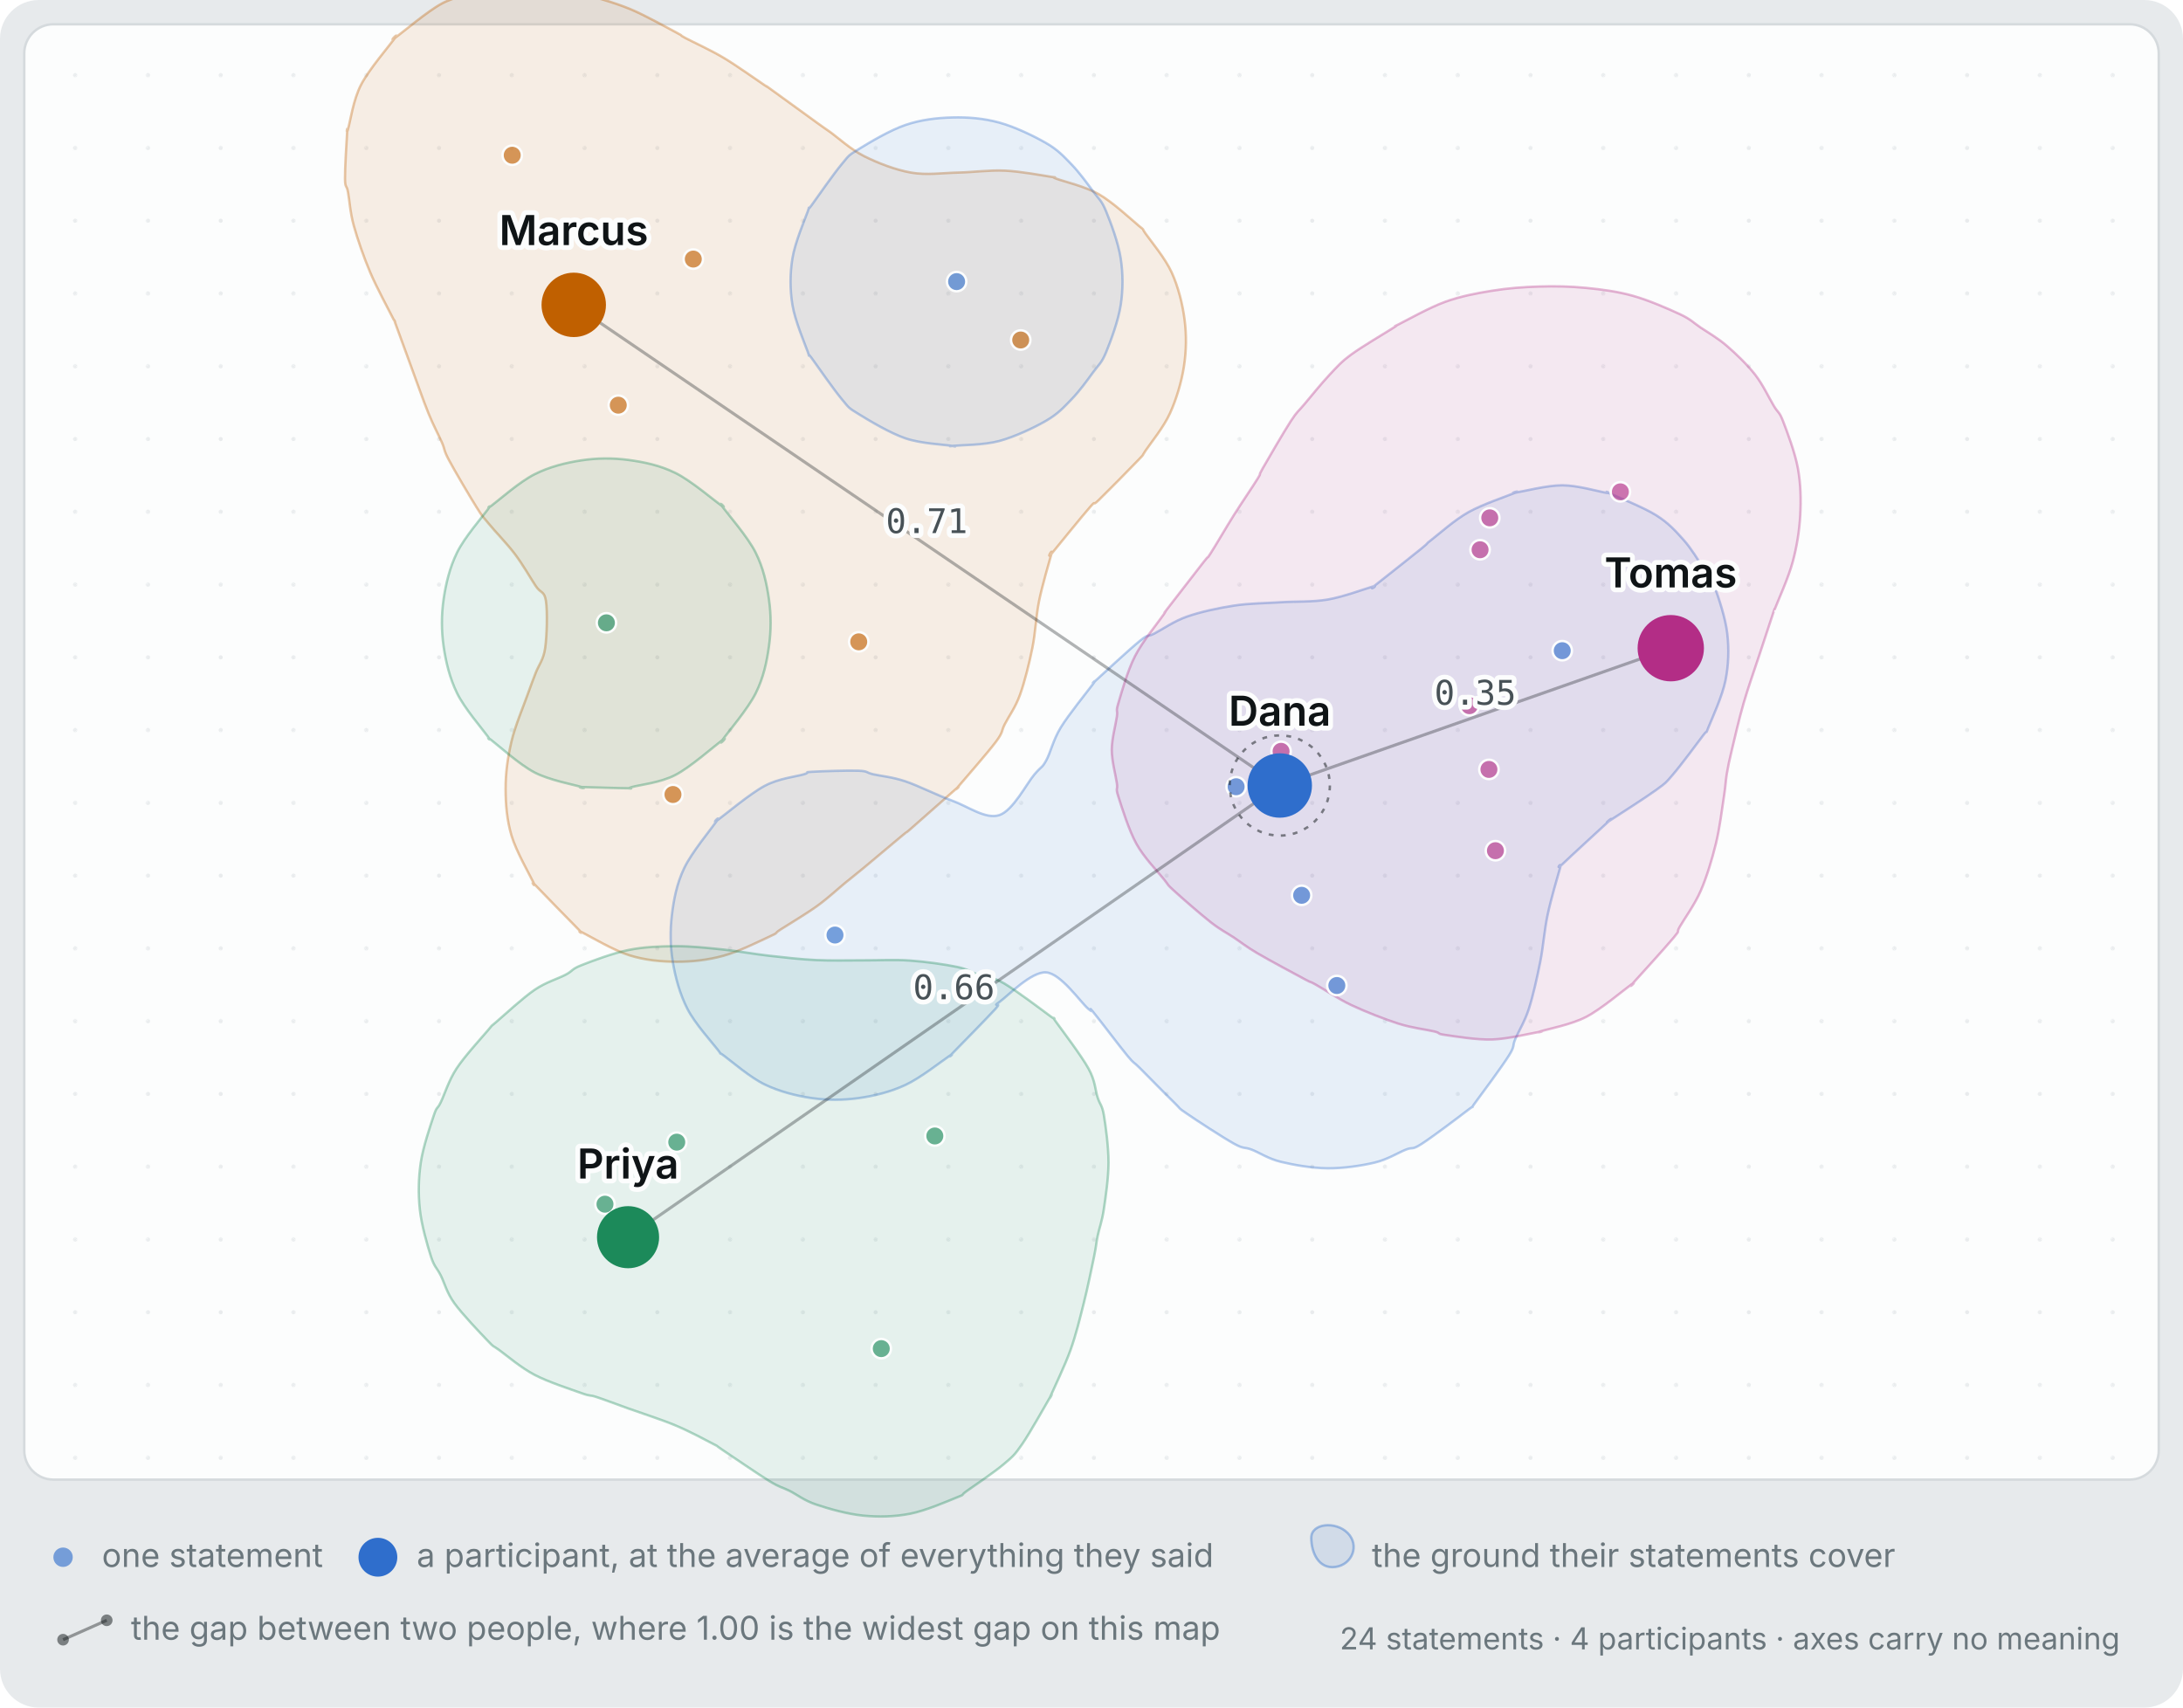
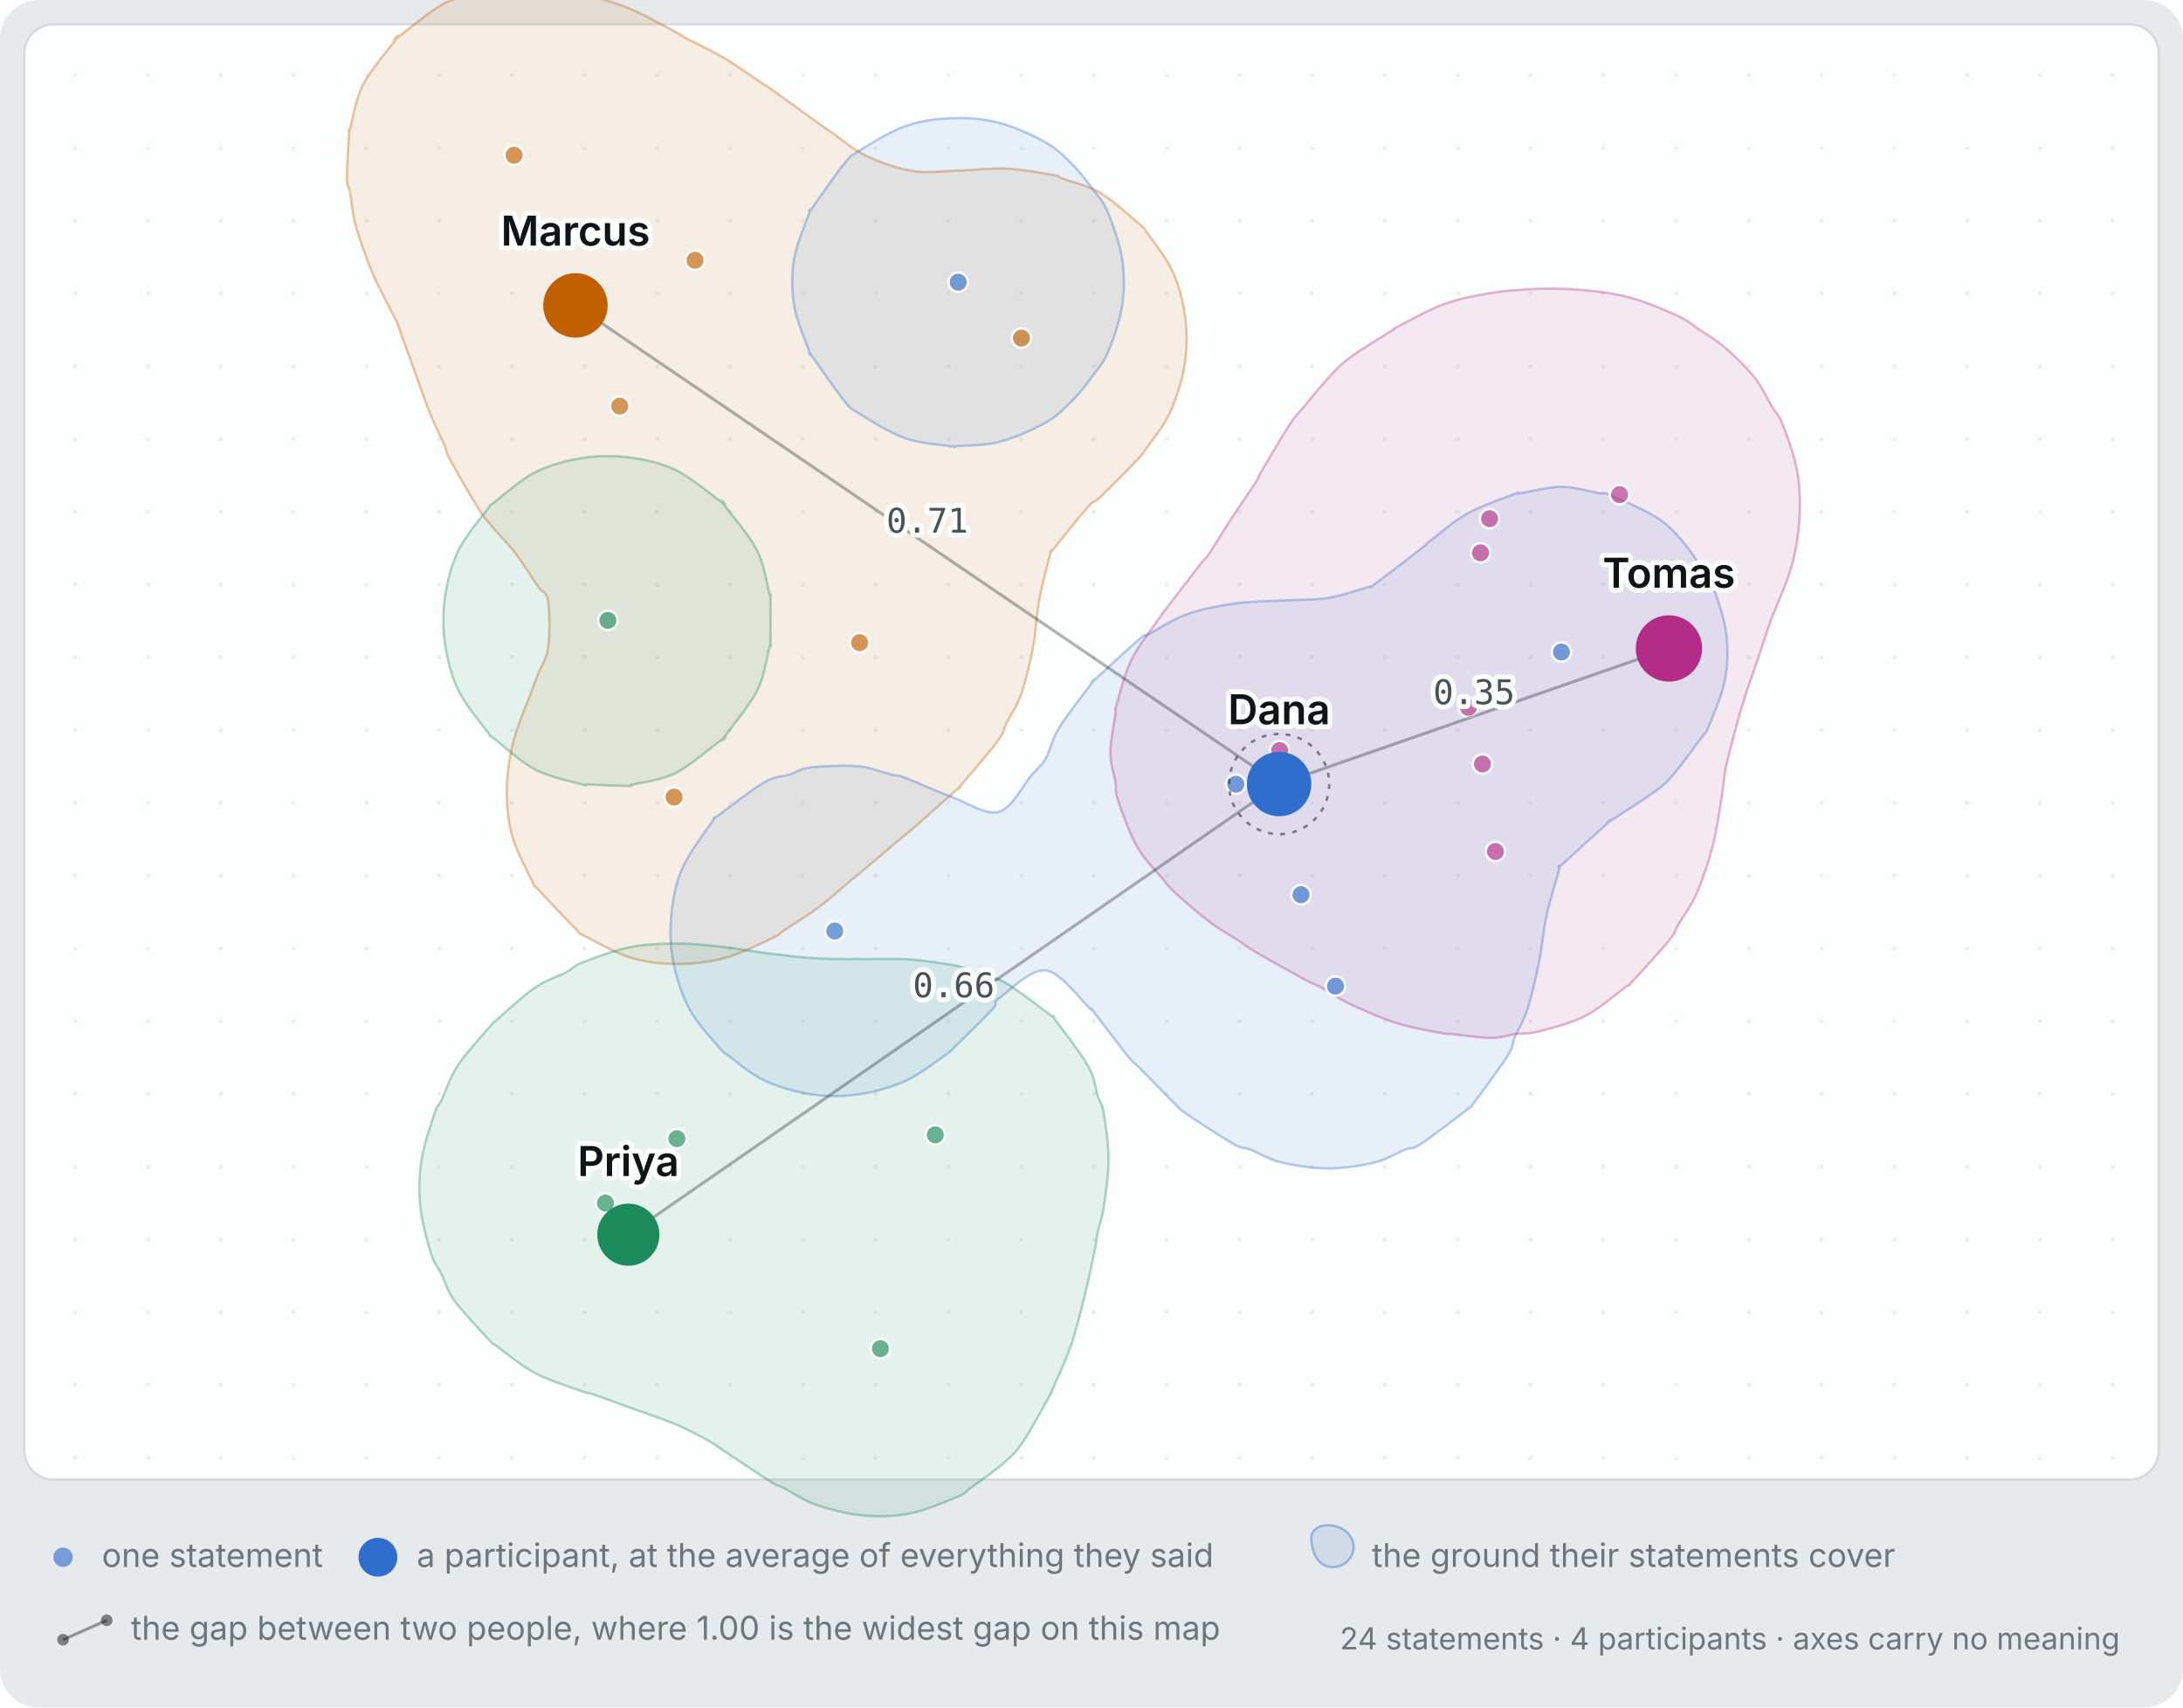
<svg xmlns="http://www.w3.org/2000/svg" viewBox="0 0 900 704" width="900" height="704" role="img" aria-label="Four participants in a depot siting meeting, mapped from what they said, with the measured gap from Dana to each of the others">
  <rect width="900" height="704" rx="16" fill="#e7eaec" />
  <rect x="10" y="10" width="880" height="600" rx="12" fill="#fcfdfd" stroke="#d5dadd" />
  <pattern id="field" width="30" height="30" patternUnits="userSpaceOnUse">
    <circle cx="1" cy="1" r="0.85" fill="#d5dadd" />
  </pattern>
  <rect x="10" y="10" width="880" height="600" rx="12" fill="url(#field)" opacity="0.5" />
-   <path d="M198.96,-3.71C202.19,-4.71 197.86,-4.21 201.51,-4.58C205.16,-4.94 215.77,-6.04 220.85,-5.89C225.94,-5.74 228.79,-4.27 232.01,-3.71C235.24,-3.14 235.61,-3.74 240.2,-2.51C244.78,-1.29 253.09,0.97 259.54,3.63C265.99,6.29 275.06,11.44 278.89,13.44C282.72,15.45 279.3,13.92 282.52,15.64C285.75,17.36 292.81,20.55 298.23,23.77C303.65,26.99 311.79,32.84 315.02,34.98C318.24,37.13 313.92,34.02 317.57,36.64C321.23,39.25 332.83,47.72 336.92,50.67C341.01,53.62 338.88,52.04 342.11,54.33C345.33,56.61 350.68,61.57 356.26,64.38C361.85,67.18 369.16,70.03 375.61,71.15C382.06,72.28 388.5,71.28 394.95,71.14C401.4,71.01 407.85,70.04 414.3,70.34C420.75,70.64 430.1,72.38 433.64,72.94C437.18,73.49 432.31,72.49 435.53,73.67C438.76,74.86 447.34,76.83 452.99,80.05C458.64,83.28 466.21,90.3 469.43,93.02C472.65,95.73 470.06,93.13 472.33,96.35C474.6,99.58 480.4,106.47 483.08,112.36C485.75,118.25 487.53,125.26 488.37,131.71C489.21,138.15 489.12,144.6 488.12,151.05C487.12,157.5 484.99,164.62 482.36,170.39C479.73,176.17 474.52,182.5 472.33,185.72C470.14,188.95 472.44,186.33 469.22,189.74C465.99,193.15 456.29,202.94 452.99,206.16C449.68,209.38 452.6,205.42 449.38,209.08C446.15,212.75 436.29,224.93 433.64,228.15C430.99,231.38 434.33,225.16 433.46,228.43C432.58,231.7 429.69,241.32 428.39,247.77C427.08,254.22 426.94,260.67 425.63,267.12C424.32,273.57 422.41,281.23 420.52,286.46C418.63,291.69 415.95,295.26 414.3,298.48C412.64,301.7 413.82,301.48 410.6,305.81C407.38,310.13 397.68,321.2 394.95,324.43C392.23,327.65 397.46,322.29 394.24,325.15C391.02,328.01 379.32,338.36 375.61,341.59C371.9,344.81 375.19,341.82 371.97,344.49C368.75,347.17 360.15,354.43 356.26,357.66C352.37,360.88 351.86,361.2 348.63,363.84C345.41,366.48 341.38,370.27 336.92,373.5C332.46,376.72 325.08,381.1 321.86,383.18C318.64,385.26 321.51,384.17 317.57,385.98C313.64,387.79 304.68,392.3 298.23,394.05C291.78,395.8 285.33,396.53 278.89,396.5C272.44,396.47 265.99,395.86 259.54,393.86C253.09,391.86 243.7,386.28 240.2,384.5C236.69,382.72 241.72,386.42 238.49,383.18C235.27,379.95 223.95,368.3 220.85,365.08C217.76,361.85 221.58,367.27 219.92,363.84C218.26,360.41 212.8,350.94 210.88,344.49C208.97,338.05 208.45,331.6 208.44,325.15C208.43,318.7 209.32,312.25 210.83,305.81C212.33,299.36 215.81,291.19 217.48,286.46C219.15,281.73 219.64,280.64 220.85,277.41C222.07,274.19 224.06,272.06 224.76,267.12C225.47,262.18 225.73,252.03 225.07,247.77C224.42,243.52 222.99,244.81 220.85,241.58C218.72,238.36 215.5,232.7 212.27,228.43C209.05,224.15 204.15,219.16 201.51,215.93C198.87,212.71 199.18,213.45 196.44,209.08C193.71,204.72 187.5,194.19 185.12,189.74C182.74,185.29 183.58,185.59 182.16,182.37C180.75,179.14 178.76,175.61 176.64,170.39C174.53,165.18 171.78,157.31 169.47,151.05C167.17,144.79 164.02,136.07 162.82,132.84C161.62,129.62 163.96,135.12 162.27,131.71C160.58,128.29 155.39,118.81 152.65,112.36C149.92,105.91 147.38,98.55 145.85,93.02C144.32,87.49 144.08,82.41 143.47,79.19C142.87,75.97 142.29,77.82 142.23,73.67C142.17,69.53 142.91,57.73 143.12,54.33C143.32,50.92 142.52,56.47 143.47,53.25C144.43,50.02 145.6,41.24 148.83,34.98C152.05,28.72 160.48,18.91 162.82,15.69C165.16,12.46 159.64,18.01 162.87,15.64C166.09,13.27 176.15,4.69 182.16,1.46C188.18,-1.76 195.74,-2.7 198.96,-3.71Z" fill-rule="evenodd" fill="#c06000" fill-opacity="0.1" stroke="#c06000" stroke-opacity="0.34" stroke-width="1" stroke-linejoin="round" />
-   <path d="M346.97,67.74C350.19,63.89 349.54,64.25 353.93,61.54C358.31,58.84 366.82,53.72 373.27,51.53C379.72,49.34 386.17,48.59 392.61,48.42C399.06,48.25 405.51,48.77 411.96,50.53C418.41,52.29 426.34,56.12 431.3,58.99C436.26,61.86 438.51,64.43 441.73,67.74C444.95,71.06 448.27,75.64 450.65,78.87C453.03,82.09 454.12,82.49 456.01,87.09C457.91,91.68 461.03,99.98 462.03,106.43C463.04,112.88 463.04,119.33 462.05,125.78C461.05,132.22 457.97,140.5 456.07,145.12C454.17,149.74 453.01,150.29 450.65,153.51C448.29,156.74 445.14,161.14 441.92,164.47C438.7,167.79 436.3,170.57 431.3,173.46C426.31,176.36 418.33,180.1 411.96,181.82C405.58,183.55 396.28,183.47 393.05,183.81C389.83,184.15 392.74,183.87 392.61,183.87C392.49,183.87 395.55,184.34 392.32,183.81C389.1,183.28 379.67,182.9 373.27,180.71C366.87,178.52 358.31,173.38 353.93,170.67C349.54,167.97 350.19,168.32 346.96,164.47C343.74,160.61 336.9,150.79 334.58,147.57C332.26,144.34 334.36,148.75 333.04,145.12C331.73,141.49 327.76,132.22 326.71,125.78C325.65,119.33 325.65,112.88 326.71,106.43C327.76,99.98 331.73,90.72 333.04,87.09C334.36,83.46 332.26,87.86 334.58,84.64C336.9,81.42 343.74,71.59 346.97,67.74ZM624.65,203.15C627.87,201.81 621.51,203.63 624.75,203.11C627.99,202.6 637.86,200.06 644.09,200.07C650.33,200.08 658.95,202.61 662.17,203.15C665.39,203.7 660,201.8 663.44,203.34C666.87,204.88 677.68,209.21 682.78,212.41C687.88,215.6 690.8,218.91 694.03,222.5C697.25,226.09 699.98,230.74 702.13,233.97C704.27,237.19 705.21,237.31 706.88,241.84C708.54,246.38 711.37,254.74 712.12,261.19C712.87,267.64 712.68,274.08 711.38,280.53C710.09,286.98 705.89,296.09 704.35,299.88C702.81,303.66 704.55,300.01 702.13,303.23C699.7,306.46 693.03,315.48 689.8,319.22C686.58,322.96 687.18,322.48 682.78,325.69C678.39,328.9 666.69,336.33 663.44,338.47C660.19,340.62 666.5,335.59 663.28,338.57C660.06,341.54 647.44,353.11 644.09,356.34C640.74,359.56 644.18,354.42 643.17,357.91C642.16,361.4 639.39,370.81 638.03,377.25C636.67,383.7 636.28,390.15 635,396.6C633.71,403.05 632.02,410.66 630.31,415.94C628.6,421.23 626.13,425.09 624.75,428.31C623.37,431.54 624.78,430.9 622.02,435.29C619.26,439.67 610.95,450.93 608.18,454.63C605.41,458.33 609.09,454.64 605.4,457.47C601.72,460.31 590.37,468.88 586.06,471.63C581.75,474.38 582.78,472.7 579.56,473.98C576.33,475.26 572.08,478.03 566.71,479.31C561.35,480.59 553.82,481.71 547.37,481.66C540.92,481.6 533.24,480.26 528.03,478.98C522.81,477.7 519.3,475.23 516.08,473.98C512.85,472.73 513.14,473.94 508.68,471.47C504.22,469 493.42,461.96 489.34,459.15C485.25,456.34 487.38,457.76 484.16,454.63C480.93,451.51 473.21,443.62 469.99,440.39C466.77,437.17 468.07,439.16 464.84,435.29C461.62,431.42 453.34,420.39 450.65,417.17C447.96,413.95 451.93,418.65 448.7,415.94C445.48,413.23 437.43,401.37 431.3,400.9C425.18,400.44 415.44,410.67 411.96,413.17C408.48,415.68 413.64,412.42 410.42,415.94C407.2,419.47 395.77,431.11 392.61,434.34C389.46,437.56 394.72,433.13 391.5,435.29C388.28,437.45 379.53,444.4 373.27,447.31C367.01,450.21 360.37,451.83 353.93,452.73C347.48,453.62 341.03,453.64 334.58,452.7C328.13,451.75 321.25,449.99 315.24,447.08C309.23,444.18 301.75,437.67 298.53,435.29C295.3,432.9 298.41,435.99 295.89,432.76C293.37,429.54 286.5,421.97 283.41,415.94C280.33,409.92 278.45,403.05 277.38,396.6C276.31,390.15 276.22,383.7 277,377.25C277.78,370.81 279,364.36 282.07,357.91C285.14,351.46 293.11,341.87 295.42,338.57C297.72,335.26 292.59,340.51 295.89,338.08C299.19,335.65 309.32,327.14 315.24,324C321.16,320.85 328.19,320.19 331.41,319.22C334.64,318.25 330.83,318.44 334.58,318.19C338.33,317.95 349.68,317.57 353.93,317.74C358.17,317.92 356.83,318.49 360.06,319.22C363.28,319.95 367.84,320.3 373.27,322.12C378.7,323.94 386.17,327.79 392.61,330.12C399.06,332.44 406.31,337.88 411.96,336.06C417.61,334.24 423.29,322.97 426.51,319.22C429.74,315.47 429.5,316.78 431.3,313.55C433.11,310.33 434.13,305.14 437.35,299.88C440.58,294.61 448.24,285.18 450.65,281.96C453.05,278.74 448.55,283.5 451.78,280.53C455,277.57 465.97,267.41 469.99,264.18C474.01,260.96 472.69,262.85 475.91,261.19C479.13,259.53 483.87,256.13 489.34,254.21C494.8,252.29 502.23,250.67 508.68,249.68C515.13,248.69 521.58,248.71 528.03,248.29C534.47,247.87 541.06,248.25 547.37,247.17C553.68,246.1 562.64,242.79 565.86,241.84C569.08,240.89 563.35,244.09 566.71,241.47C570.08,238.84 582.14,229.27 586.06,226.11C589.97,222.94 586.97,224.99 590.2,222.5C593.42,220.01 599.66,214.38 605.4,211.16C611.14,207.93 621.42,204.5 624.65,203.15Z" fill-rule="evenodd" fill="#2f6ecc" fill-opacity="0.1" stroke="#2f6ecc" stroke-opacity="0.34" stroke-width="1" stroke-linejoin="round" />
-   <path d="M202.71,208.41C205.93,205.98 214.23,198.62 220.4,195.52C226.57,192.41 233.3,190.76 239.75,189.78C246.19,188.8 252.64,188.76 259.09,189.62C265.54,190.49 272.05,191.83 278.43,194.97C284.81,198.1 294.15,206.1 297.37,208.41C300.59,210.72 295.42,205.59 297.78,208.81C300.14,212.04 308.31,221.37 311.51,227.76C314.72,234.14 316.11,240.65 317.03,247.1C317.95,253.55 317.94,260 317.03,266.44C316.13,272.89 314.79,279.34 311.58,285.79C308.37,292.24 300.1,301.91 297.8,305.13C295.5,308.36 301.01,302.76 297.78,305.15C294.55,307.55 284.64,316.29 278.43,319.51C272.23,322.73 263.76,323.57 260.54,324.48C257.31,325.39 262.51,324.98 259.09,324.98C255.67,324.98 243.21,324.56 239.99,324.48C236.77,324.39 243.01,325.47 239.75,324.47C236.48,323.47 226.59,321.69 220.4,318.47C214.21,315.25 205.8,307.62 202.58,305.13C199.36,302.65 203.41,306.79 201.06,303.57C198.7,300.34 191.47,291.98 188.44,285.79C185.41,279.6 183.81,272.89 182.88,266.44C181.96,260 181.95,253.55 182.88,247.1C183.81,240.65 185.42,233.92 188.45,227.76C191.48,221.59 198.68,213.31 201.06,210.09C203.43,206.87 199.48,210.84 202.71,208.41ZM233.16,401.86C236.39,400.16 235.42,399.61 239.75,397.91C244.07,396.21 252.64,392.97 259.09,391.66C265.54,390.36 271.99,390.13 278.43,390.09C284.88,390.05 291.33,390.77 297.78,391.43C304.23,392.08 310.67,393.3 317.12,394.03C323.57,394.76 330.02,395.5 336.47,395.81C342.92,396.13 349.36,395.89 355.81,395.92C362.26,395.95 368.71,395.56 375.16,396.01C381.6,396.45 389.8,397.64 394.5,398.62C399.2,399.59 400.13,400.73 403.35,401.86C406.58,402.98 408.87,402.49 413.85,405.36C418.82,408.23 429.61,416.42 433.19,419.06C436.77,421.7 432.71,417.62 435.31,421.2C437.91,424.78 445.9,435.33 448.77,440.54C451.64,445.75 451.48,449.24 452.53,452.46C453.59,455.68 454.38,455.43 455.13,459.89C455.87,464.35 457.02,472.79 457.02,479.23C457.01,485.68 455.83,493.52 455.08,498.58C454.33,503.63 453.2,506.35 452.53,509.57C451.87,512.8 452.04,513.31 451.09,517.92C450.14,522.54 448.44,530.82 446.81,537.27C445.19,543.71 443.61,550.25 441.34,556.61C439.06,562.97 434.58,572.21 433.19,575.44C431.8,578.66 434.94,572.65 432.98,575.96C431.03,579.27 424.66,590.69 421.47,595.3C418.28,599.91 417.64,600.4 413.85,603.62C410.05,606.85 401.9,612.36 398.67,614.64C395.45,616.93 398.42,615.78 394.5,617.35C390.58,618.93 381.6,622.84 375.16,624.09C368.71,625.34 362.26,625.48 355.81,624.85C349.36,624.21 341.52,621.98 336.47,620.28C331.42,618.58 328.74,616.26 325.52,614.64C322.29,613.03 321.75,613.39 317.12,610.57C312.5,607.74 301.62,600.24 297.78,597.7C293.93,595.15 297.27,596.98 294.05,595.3C290.82,593.62 284.26,590.07 278.43,587.64C272.61,585.2 264.51,582.64 259.09,580.69C253.67,578.75 249.16,577.01 245.93,575.96C242.71,574.9 244,575.88 239.75,574.36C235.49,572.83 226.05,569.78 220.4,566.82C214.75,563.86 209.06,558.96 205.84,556.61C202.61,554.27 204.14,555.97 201.06,552.75C197.97,549.53 190.54,541.75 187.31,537.27C184.09,532.78 183.33,529.07 181.71,525.84C180.1,522.62 179.07,522.47 177.63,517.92C176.19,513.38 173.77,505.03 173.08,498.58C172.39,492.13 172.52,485.68 173.48,479.23C174.44,472.79 177.46,464.02 178.83,459.89C180.2,455.76 180.15,457.66 181.71,454.44C183.27,451.21 184.98,445.47 188.21,440.54C191.43,435.62 198.3,428.11 201.06,424.88C203.81,421.66 201.52,424 204.74,421.2C207.97,418.4 215.66,411.31 220.4,408.08C225.14,404.86 229.94,403.55 233.16,401.86Z" fill-rule="evenodd" fill="#1c8a5a" fill-opacity="0.1" stroke="#1c8a5a" stroke-opacity="0.34" stroke-width="1" stroke-linejoin="round" />
-   <path d="M574.57,135.07C577.8,133.01 572.97,135.54 576.52,133.77C580.07,131.99 589.42,126.73 595.87,124.41C602.31,122.09 608.76,120.89 615.21,119.85C621.66,118.8 628.11,118.32 634.55,118.13C641,117.93 647.45,118.05 653.9,118.69C660.35,119.33 666.79,120.15 673.24,121.96C679.69,123.77 687.93,127.35 692.59,129.53C697.24,131.72 697.94,132.89 701.16,135.07C704.38,137.24 708.2,139.36 711.93,142.59C715.67,145.81 720.34,150.29 723.56,154.41C726.79,158.53 729.34,164.05 731.28,167.28C733.21,170.5 733.5,169.45 735.16,173.75C736.82,178.06 740.07,186.65 741.24,193.1C742.41,199.55 742.56,206 742.2,212.44C741.83,218.89 740.81,225.34 739.06,231.79C737.31,238.24 733,247.76 731.7,251.13C730.4,254.51 732.36,248.81 731.28,252.03C730.19,255.26 727.25,264.18 725.19,270.48C723.12,276.78 720.75,283.37 718.88,289.82C717.02,296.27 715.16,304.3 714,309.17C712.84,314.03 712.48,315.78 711.93,319C711.39,322.23 711.49,323.7 710.73,328.51C709.98,333.32 709.01,341.41 707.42,347.85C705.83,354.3 703.67,361.51 701.2,367.2C698.73,372.89 694.45,378.76 692.59,381.99C690.72,385.21 693.25,382.65 690.03,386.54C686.8,390.44 676.16,402.12 673.24,405.34C670.33,408.57 675.78,403.57 672.55,405.89C669.33,408.21 660.15,416.03 653.9,419.26C647.65,422.48 638.28,424.2 635.06,425.23C631.83,426.26 637.86,424.88 634.55,425.44C631.25,425.99 621.66,428.35 615.21,428.56C608.76,428.77 599.86,427.25 595.87,426.69C591.87,426.14 594.48,426.01 591.25,425.23C588.03,424.45 582.2,423.82 576.52,422.02C570.84,420.21 562.87,417.08 557.18,414.4C551.49,411.71 545.61,407.68 542.38,405.89C539.16,404.1 541.81,405.81 537.83,403.67C533.85,401.53 523.34,395.91 518.49,393.06C513.64,390.2 511.94,388.69 508.72,386.54C505.5,384.4 503.27,383.42 499.14,380.2C495.02,376.97 487.2,370.16 483.98,367.2C480.75,364.24 482.38,365.66 479.8,362.44C477.22,359.22 471.61,353.51 468.49,347.85C465.37,342.2 462.44,332.68 461.1,328.51C459.76,324.35 460.91,326.09 460.45,322.86C459.99,319.64 458.35,313.73 458.35,309.17C458.35,304.6 460,298.69 460.45,295.46C460.91,292.24 459.84,293.99 461.09,289.82C462.34,285.66 464.83,276.57 467.95,270.48C471.06,264.38 477.59,256.49 479.8,253.27C482,250.04 478.45,254.71 481.17,251.13C483.9,247.55 493.15,235.63 496.15,231.79C499.14,227.94 497.06,231.28 499.14,228.06C501.23,224.83 505.43,217.56 508.65,212.44C511.88,207.32 516.5,200.57 518.49,197.34C520.48,194.12 518.32,197.03 520.58,193.1C522.85,189.17 529.2,178.18 532.08,173.75C534.95,169.33 535.14,169.8 537.83,166.57C540.52,163.35 545.01,157.82 548.23,154.41C551.46,151 552.79,149.32 557.18,146.09C561.57,142.87 571.35,137.12 574.57,135.07Z" fill-rule="evenodd" fill="#b32d86" fill-opacity="0.1" stroke="#b32d86" stroke-opacity="0.34" stroke-width="1" stroke-linejoin="round" />
-   <circle cx="536.64" cy="369.11" r="4" fill="#2f6ecc" fill-opacity="0.62" stroke="#fcfdfd" stroke-width="1" />
-   <circle cx="254.9" cy="167.04" r="4" fill="#c06000" fill-opacity="0.62" stroke="#fcfdfd" stroke-width="1" />
-   <circle cx="249.42" cy="496.45" r="4" fill="#1c8a5a" fill-opacity="0.62" stroke="#fcfdfd" stroke-width="1" />
-   <circle cx="668.05" cy="202.77" r="4" fill="#b32d86" fill-opacity="0.62" stroke="#fcfdfd" stroke-width="1" />
-   <circle cx="644.08" cy="268.26" r="4" fill="#2f6ecc" fill-opacity="0.62" stroke="#fcfdfd" stroke-width="1" />
-   <circle cx="605.81" cy="290.93" r="4" fill="#b32d86" fill-opacity="0.62" stroke="#fcfdfd" stroke-width="1" />
-   <circle cx="277.45" cy="327.55" r="4" fill="#c06000" fill-opacity="0.62" stroke="#fcfdfd" stroke-width="1" />
-   <circle cx="363.33" cy="556" r="4" fill="#1c8a5a" fill-opacity="0.62" stroke="#fcfdfd" stroke-width="1" />
-   <circle cx="551.15" cy="406.3" r="4" fill="#2f6ecc" fill-opacity="0.62" stroke="#fcfdfd" stroke-width="1" />
-   <circle cx="614.2" cy="213.49" r="4" fill="#b32d86" fill-opacity="0.62" stroke="#fcfdfd" stroke-width="1" />
-   <circle cx="211.18" cy="64" r="4" fill="#c06000" fill-opacity="0.62" stroke="#fcfdfd" stroke-width="1" />
-   <circle cx="394.39" cy="116.1" r="4" fill="#2f6ecc" fill-opacity="0.62" stroke="#fcfdfd" stroke-width="1" />
-   <circle cx="250.01" cy="256.77" r="4" fill="#1c8a5a" fill-opacity="0.62" stroke="#fcfdfd" stroke-width="1" />
-   <circle cx="528.16" cy="309.75" r="4" fill="#b32d86" fill-opacity="0.62" stroke="#fcfdfd" stroke-width="1" />
-   <circle cx="285.83" cy="106.81" r="4" fill="#c06000" fill-opacity="0.62" stroke="#fcfdfd" stroke-width="1" />
-   <circle cx="509.63" cy="324.35" r="4" fill="#2f6ecc" fill-opacity="0.62" stroke="#fcfdfd" stroke-width="1" />
-   <circle cx="385.41" cy="468.33" r="4" fill="#1c8a5a" fill-opacity="0.62" stroke="#fcfdfd" stroke-width="1" />
-   <circle cx="610.2" cy="226.65" r="4" fill="#b32d86" fill-opacity="0.62" stroke="#fcfdfd" stroke-width="1" />
-   <circle cx="616.53" cy="350.72" r="4" fill="#b32d86" fill-opacity="0.62" stroke="#fcfdfd" stroke-width="1" />
-   <circle cx="354.04" cy="264.61" r="4" fill="#c06000" fill-opacity="0.62" stroke="#fcfdfd" stroke-width="1" />
-   <circle cx="344.25" cy="385.49" r="4" fill="#2f6ecc" fill-opacity="0.62" stroke="#fcfdfd" stroke-width="1" />
-   <circle cx="279.01" cy="470.88" r="4" fill="#1c8a5a" fill-opacity="0.62" stroke="#fcfdfd" stroke-width="1" />
-   <circle cx="613.85" cy="317.21" r="4" fill="#b32d86" fill-opacity="0.62" stroke="#fcfdfd" stroke-width="1" />
-   <circle cx="420.82" cy="140.17" r="4" fill="#c06000" fill-opacity="0.62" stroke="#fcfdfd" stroke-width="1" />
-   <line x1="527.62" y1="323.84" x2="236.54" y2="125.69" stroke="#0f1416" stroke-opacity="0.32" stroke-width="1.25" />
-   <text x="382.08" y="219.76" text-anchor="middle" font-family="ui-monospace, SFMono-Regular, Menlo, monospace" font-size="14" fill="#475156" stroke="#fcfdfd" stroke-width="4" stroke-linejoin="round" paint-order="stroke">0.71</text>
-   <line x1="527.62" y1="323.84" x2="258.93" y2="510.06" stroke="#0f1416" stroke-opacity="0.32" stroke-width="1.25" />
-   <text x="393.27" y="411.95" text-anchor="middle" font-family="ui-monospace, SFMono-Regular, Menlo, monospace" font-size="14" fill="#475156" stroke="#fcfdfd" stroke-width="4" stroke-linejoin="round" paint-order="stroke">0.66</text>
-   <line x1="527.62" y1="323.84" x2="688.82" y2="267.23" stroke="#0f1416" stroke-opacity="0.32" stroke-width="1.25" />
-   <text x="608.22" y="290.53" text-anchor="middle" font-family="ui-monospace, SFMono-Regular, Menlo, monospace" font-size="14" fill="#475156" stroke="#fcfdfd" stroke-width="4" stroke-linejoin="round" paint-order="stroke">0.35</text>
-   <g transform="translate(527.62 323.84)">
+   <path d="M199.84,-3.67C203.06,-4.67 198.65,-4.15 202.28,-4.5C205.91,-4.86 216.61,-5.93 221.61,-5.79C226.61,-5.65 229.07,-4.24 232.29,-3.67C235.51,-3.1 236.28,-3.64 240.95,-2.39C245.61,-1.14 253.84,1.14 260.28,3.84C266.73,6.54 275.88,11.84 279.61,13.81C283.35,15.78 279.44,13.94 282.67,15.66C285.89,17.39 293.53,20.94 298.95,24.16C304.36,27.38 311.94,32.86 315.16,35C318.38,37.14 314.54,34.35 318.28,37.01C322.03,39.67 333.57,48.06 337.62,50.94C341.66,53.83 339.33,52.13 342.56,54.33C345.78,56.54 351.33,61.49 356.95,64.18C362.57,66.87 369.84,69.47 376.29,70.48C382.73,71.5 389.18,70.46 395.62,70.3C402.07,70.13 408.51,69.2 414.96,69.51C421.4,69.82 430.43,71.45 434.29,72.15C438.15,72.84 434.91,72.44 438.13,73.67C441.35,74.9 448.24,76.29 453.62,79.51C459.01,82.73 467.22,90.25 470.44,93C473.66,95.75 470.75,92.77 472.96,96C475.17,99.22 481.06,106.39 483.69,112.34C486.32,118.28 487.98,125.23 488.75,131.67C489.51,138.12 489.37,144.56 488.29,151C487.2,157.45 484.8,164.78 482.24,170.34C479.69,175.9 475.21,181.12 472.96,184.34C470.71,187.56 471.98,186.25 468.76,189.67C465.54,193.1 456.99,201.69 453.62,204.91C450.25,208.13 451.76,205.42 448.54,209.01C445.32,212.59 436.88,223.19 434.29,226.42C431.71,229.64 434.02,224.8 433.03,228.34C432.05,231.89 429.57,241.23 428.38,247.68C427.19,254.12 427.12,260.57 425.88,267.01C424.64,273.46 422.76,281.16 420.94,286.35C419.12,291.53 416.58,294.88 414.96,298.1C413.33,301.32 414.43,301.29 411.21,305.68C407.99,310.07 398.32,321.19 395.62,324.41C392.93,327.64 398.26,322.14 395.04,325.01C391.81,327.89 379.96,338.46 376.29,341.68C372.61,344.9 376.2,341.64 372.98,344.35C369.75,347.05 360.79,354.68 356.95,357.9C353.11,361.13 353.17,361 349.95,363.68C346.73,366.37 341.94,370.79 337.62,374.01C333.29,377.23 327.23,380.88 324.01,383.02C320.79,385.15 322.46,384.84 318.28,386.82C314.11,388.8 305.39,393.14 298.95,394.9C292.5,396.66 286.06,397.4 279.61,397.41C273.17,397.41 266.73,396.84 260.28,394.9C253.84,392.97 244.77,387.8 240.95,385.82C237.13,383.84 240.58,386.24 237.36,383.02C234.14,379.79 224.58,369.69 221.61,366.46C218.64,363.24 221.31,367.37 219.56,363.68C217.8,360 212.83,350.79 211.07,344.35C209.3,337.9 208.87,331.46 208.97,325.01C209.07,318.57 210.05,312.13 211.66,305.68C213.27,299.24 216.96,290.9 218.62,286.35C220.28,281.79 220.39,281.59 221.61,278.37C222.84,275.14 225.24,272.13 225.96,267.01C226.68,261.9 226.67,251.91 225.94,247.68C225.21,243.44 223.82,244.83 221.61,241.61C219.4,238.38 215.91,232.55 212.69,228.34C209.47,224.14 204.92,219.59 202.28,216.37C199.63,213.15 199.58,213.46 196.81,209.01C194.04,204.56 187.97,194.04 185.65,189.67C183.34,185.31 184.34,186.05 182.94,182.83C181.54,179.6 179.38,175.64 177.25,170.34C175.13,165.04 172.47,157.26 170.2,151C167.93,144.75 164.8,136.05 163.61,132.82C162.42,129.6 164.75,135.09 163.06,131.67C161.37,128.26 156.2,118.78 153.47,112.34C150.74,105.89 148.2,98.54 146.66,93C145.13,87.46 144.88,82.32 144.27,79.1C143.67,75.88 143.1,77.8 143.05,73.67C142.99,69.54 143.73,57.73 143.93,54.33C144.14,50.94 143.32,56.52 144.27,53.3C145.23,50.07 146.42,41.26 149.64,35C152.86,28.74 161.27,18.95 163.61,15.73C165.95,12.51 160.45,18.03 163.67,15.66C166.9,13.29 176.91,4.74 182.94,1.52C188.97,-1.71 196.62,-2.67 199.84,-3.67Z" fill-rule="evenodd" fill="#c06000" fill-opacity="0.1" stroke="#c06000" stroke-opacity="0.34" stroke-width="1" stroke-linejoin="round" />
+   <path d="M347.62,68C350.84,64.03 349.56,65.08 353.82,62.42C358.07,59.76 366.71,54.33 373.15,52.04C379.6,49.76 386.04,48.95 392.49,48.71C398.93,48.47 405.38,48.94 411.82,50.61C418.26,52.28 426.07,55.85 431.15,58.75C436.24,61.65 439.11,64.8 442.33,68C445.55,71.21 448.1,74.75 450.49,77.98C452.88,81.2 454.63,82.56 456.66,87.34C458.68,92.12 461.62,100.23 462.61,106.67C463.61,113.12 463.61,119.56 462.62,126.01C461.64,132.45 458.74,140.53 456.72,145.34C454.69,150.16 452.85,151.68 450.49,154.9C448.13,158.12 445.76,161.46 442.54,164.68C439.32,167.89 436.27,171.28 431.15,174.2C426.03,177.13 418.22,180.59 411.82,182.23C405.42,183.86 396,183.71 392.78,184.01C389.55,184.31 392.56,184.05 392.49,184.05C392.41,184.05 395.55,184.57 392.32,184.01C389.1,183.45 379.57,182.96 373.15,180.67C366.73,178.38 358.07,172.94 353.82,170.28C349.56,167.61 350.84,168.65 347.62,164.68C344.4,160.7 336.78,149.63 334.48,146.41C332.18,143.19 335,148.74 333.82,145.34C332.64,141.94 328.48,132.45 327.41,126.01C326.34,119.56 326.34,113.12 327.41,106.67C328.48,100.23 332.64,90.74 333.82,87.34C335,83.94 332.18,89.49 334.48,86.27C336.78,83.05 344.4,71.98 347.62,68ZM626.71,203.35C629.93,202.86 638.4,200.69 643.83,200.69C649.26,200.69 656.07,202.81 659.29,203.35C662.51,203.88 659.3,202.3 663.17,203.91C667.04,205.52 677.48,209.9 682.5,213.03C687.52,216.16 690.08,219.08 693.3,222.68C696.52,226.28 699.67,231.42 701.84,234.64C704.01,237.86 704.68,237.56 706.32,242.01C707.97,246.47 710.91,254.9 711.7,261.35C712.5,267.79 712.34,274.24 711.09,280.68C709.83,287.13 705.74,296.2 704.2,300.02C702.66,303.84 704.23,300.39 701.84,303.62C699.45,306.84 693.08,315.59 689.85,319.35C686.63,323.11 686.88,322.94 682.5,326.16C678.12,329.38 666.79,336.55 663.57,338.69C660.35,340.83 666.46,336.01 663.17,339C659.88,341.98 647.2,353.45 643.83,356.62C640.47,359.79 644.02,354.56 642.99,358.02C641.95,361.48 639.05,370.91 637.63,377.36C636.22,383.8 635.81,390.24 634.49,396.69C633.17,403.13 631.4,410.86 629.74,416.02C628.07,421.19 625.87,424.46 624.5,427.68C623.13,430.9 624.32,430.86 621.51,435.36C618.7,439.86 610.37,451.05 607.64,454.69C604.92,458.34 608.8,454.42 605.16,457.24C601.53,460.05 590.17,468.77 585.83,471.57C581.49,474.37 582.32,472.74 579.1,474.03C575.88,475.32 571.82,478.03 566.5,479.31C561.17,480.59 553.61,481.76 547.16,481.72C540.72,481.68 533.07,480.37 527.83,479.08C522.59,477.8 518.94,475.28 515.71,474.03C512.49,472.78 512.92,474.05 508.49,471.58C504.07,469.11 493.24,462.05 489.16,459.23C485.07,456.42 487.21,457.85 483.99,454.69C480.76,451.53 473,443.5 469.82,440.28C466.65,437.06 468.15,439.3 464.93,435.36C461.71,431.42 453.05,419.85 450.49,416.62C447.93,413.4 452.78,418.79 449.56,416.02C446.34,413.26 437.44,400.79 431.15,400.06C424.86,399.33 415.47,409 411.82,411.66C408.17,414.32 412.46,412.52 409.24,416.02C406.01,419.53 395.82,429.49 392.49,432.71C389.15,435.93 392.45,433.19 389.23,435.36C386.01,437.53 379.05,443.07 373.15,445.71C367.25,448.35 360.26,450.3 353.82,451.21C347.37,452.12 340.93,452.13 334.48,451.17C328.04,450.22 320.81,448.11 315.15,445.47C309.48,442.84 303.72,437.76 300.5,435.36C297.28,432.96 298.52,434.31 295.81,431.09C293.1,427.86 287.27,421.76 284.24,416.02C281.2,410.29 278.85,403.13 277.6,396.69C276.35,390.24 276.15,383.8 276.76,377.36C277.38,370.91 278.46,364.47 281.28,358.02C284.09,351.58 291.23,342.29 293.65,338.69C296.07,335.09 292.23,339.12 295.81,336.43C299.4,333.73 310.22,325.34 315.15,322.5C320.08,319.65 322.19,320.37 325.41,319.35C328.63,318.33 329.75,316.93 334.48,316.36C339.22,315.79 348.31,315.44 353.82,315.93C359.33,316.43 364.33,318.57 367.55,319.35C370.77,320.14 369,319.11 373.15,320.65C377.31,322.19 386.04,326.26 392.49,328.6C398.93,330.93 406.33,336.22 411.82,334.68C417.31,333.14 422.21,323.02 425.43,319.35C428.65,315.69 429.28,315.91 431.15,312.69C433.03,309.46 433.44,305.28 436.66,300.02C439.89,294.76 448.13,284.36 450.49,281.14C452.85,277.92 447.62,283.64 450.84,280.68C454.06,277.73 465.99,266.64 469.82,263.42C473.65,260.19 470.6,263.04 473.82,261.35C477.04,259.66 483.38,255.37 489.16,253.3C494.94,251.22 502.05,249.85 508.49,248.89C514.94,247.94 521.38,247.97 527.83,247.58C534.27,247.19 541.13,247.49 547.16,246.56C553.19,245.63 560.77,242.94 563.99,242.01C567.21,241.08 562.86,243.61 566.5,240.98C570.14,238.35 581.91,229.3 585.83,226.25C589.75,223.2 586.82,225.12 590.04,222.68C593.26,220.24 599.42,214.77 605.16,211.59C610.91,208.42 620.91,205 624.5,203.63C628.09,202.26 623.49,203.83 626.71,203.35Z" fill-rule="evenodd" fill="#2f6ecc" fill-opacity="0.1" stroke="#2f6ecc" stroke-opacity="0.34" stroke-width="1" stroke-linejoin="round" />
+   <path d="M203.35,207.43C206.57,204.96 214.52,197.83 220.62,194.74C226.72,191.64 233.51,189.89 239.95,188.86C246.4,187.84 252.84,187.78 259.29,188.6C265.73,189.43 272.17,190.68 278.62,193.81C285.06,196.95 294.73,205.14 297.95,207.41C301.18,209.68 295.62,204.2 297.97,207.43C300.32,210.65 308.84,220.5 312.06,226.76C315.28,233.02 316.36,241.76 317.29,244.98C318.22,248.21 317.58,242.69 317.64,246.1C317.7,249.51 317.71,262.02 317.65,265.43C317.59,268.85 318.21,263.35 317.29,266.58C316.37,269.8 315.28,278.51 312.13,284.77C308.98,291.02 300.76,300.8 298.4,304.1C296.03,307.4 301.25,302.14 297.95,304.57C294.66,306.99 284.78,315.51 278.62,318.66C272.46,321.8 264.23,322.54 261.01,323.44C257.79,324.33 262.4,324.02 259.29,324.02C256.17,324.02 245.53,323.54 242.31,323.44C239.09,323.33 243.57,324.41 239.95,323.38C236.34,322.35 226.74,320.45 220.62,317.24C214.49,314.03 206.44,306.63 203.22,304.1C199.99,301.58 203.64,305.31 201.28,302.09C198.92,298.87 192.02,290.88 189.05,284.77C186.09,278.66 184.41,271.88 183.48,265.43C182.55,258.99 182.55,252.54 183.48,246.1C184.41,239.65 186.1,232.85 189.06,226.76C192.03,220.67 198.9,212.78 201.28,209.56C203.66,206.33 200.12,209.9 203.35,207.43ZM233.52,400.77C236.74,399.07 235.66,398.59 239.95,396.89C244.25,395.19 252.84,391.9 259.29,390.59C265.73,389.27 272.17,389.04 278.62,389.01C285.06,388.97 291.51,389.7 297.95,390.39C304.4,391.08 310.84,392.34 317.29,393.12C323.73,393.91 330.18,394.73 336.62,395.1C343.07,395.47 349.51,395.3 355.96,395.37C362.4,395.45 368.85,395.08 375.29,395.56C381.74,396.04 390.24,397.37 394.63,398.24C399.01,399.11 398.36,399.67 401.58,400.77C404.8,401.88 408.68,401.89 413.96,404.86C419.25,407.84 429.83,416.09 433.29,418.63C436.76,421.17 432.23,416.64 434.78,420.11C437.33,423.58 445.6,434.13 448.58,439.44C451.55,444.76 451.55,448.78 452.63,452C453.71,455.22 454.31,454.42 455.04,458.78C455.77,463.13 457.01,471.67 457.02,478.11C457.02,484.56 455.81,492.49 455.08,497.45C454.35,502.4 453.3,504.64 452.63,507.86C451.96,511.09 452.05,512.07 451.06,516.78C450.08,521.49 448.35,529.67 446.72,536.11C445.09,542.56 443.49,549.1 441.26,555.45C439.02,561.8 434.66,571 433.29,574.23C431.93,577.45 434.97,571.47 433.08,574.78C431.19,578.1 425.15,589.41 421.96,594.12C418.78,598.83 417.59,599.82 413.96,603.04C410.33,606.26 403.39,611.1 400.17,613.45C396.95,615.8 398.77,615.38 394.63,617.13C390.48,618.87 381.74,622.65 375.29,623.93C368.85,625.2 362.4,625.38 355.96,624.8C349.51,624.21 342.1,622.33 336.62,620.44C331.14,618.55 326.3,615.09 323.08,613.45C319.86,611.81 321.48,613.21 317.29,610.6C313.1,607.99 302.12,600.55 297.95,597.8C293.79,595.05 295.54,595.88 292.32,594.12C289.1,592.35 284.13,589.54 278.62,587.22C273.11,584.9 264.98,582.25 259.29,580.18C253.59,578.11 247.67,575.88 244.44,574.78C241.22,573.69 243.92,575.05 239.95,573.61C235.98,572.16 226.36,569.14 220.62,566.12C214.87,563.09 208.69,557.8 205.47,555.45C202.25,553.1 204.32,555.25 201.28,552.03C198.25,548.81 190.48,540.6 187.26,536.11C184.03,531.63 183.54,528.34 181.95,525.12C180.36,521.89 179.14,521.39 177.7,516.78C176.26,512.17 173.94,503.89 173.29,497.45C172.64,491 172.8,484.56 173.8,478.11C174.79,471.67 177.89,462.85 179.24,458.78C180.6,454.7 180.38,456.9 181.95,453.68C183.51,450.46 185.41,444.39 188.63,439.44C191.85,434.5 198.52,427.23 201.28,424.01C204.04,420.79 201.95,422.92 205.17,420.11C208.39,417.29 215.89,410.34 220.62,407.12C225.34,403.9 230.3,402.48 233.52,400.77Z" fill-rule="evenodd" fill="#1c8a5a" fill-opacity="0.1" stroke="#1c8a5a" stroke-opacity="0.34" stroke-width="1" stroke-linejoin="round" />
+   <path d="M573.82,136.26C577.04,134.17 572.36,136.65 575.93,134.84C579.5,133.03 588.82,127.74 595.26,125.4C601.71,123.06 608.15,121.87 614.6,120.81C621.04,119.76 627.49,119.28 633.93,119.08C640.38,118.88 646.82,119 653.27,119.63C659.71,120.25 666.16,121.07 672.6,122.85C679.05,124.64 687.18,128.1 691.93,130.33C696.69,132.57 697.89,134.09 701.12,136.26C704.34,138.43 707.57,140.12 711.27,143.34C714.97,146.56 720.11,151.53 723.33,155.59C726.55,159.65 728.67,164.48 730.6,167.71C732.54,170.93 733.21,170.5 734.94,174.93C736.66,179.35 739.79,187.82 740.95,194.26C742.1,200.7 742.25,207.15 741.89,213.59C741.53,220.04 740.52,226.48 738.78,232.93C737.05,239.37 732.83,248.74 731.47,252.26C730.11,255.79 731.72,250.86 730.6,254.08C729.48,257.3 726.8,265.46 724.75,271.6C722.69,277.74 720.21,284.49 718.26,290.93C716.3,297.38 714.17,305.78 713,310.27C711.84,314.75 711.83,314.64 711.27,317.86C710.71,321.08 710.52,324.42 709.65,329.6C708.79,334.78 707.77,342.49 706.08,348.94C704.39,355.38 701.87,362.9 699.51,368.27C697.15,373.64 693.81,377.94 691.93,381.16C690.06,384.39 691.49,383.62 688.27,387.6C685.05,391.59 675.61,401.83 672.6,405.05C669.59,408.27 673.42,404.61 670.2,406.94C666.97,409.27 659.31,415.95 653.27,419.01C647.22,422.08 638.65,424.12 633.93,425.33C629.21,426.54 628.19,425.84 624.96,426.27C621.74,426.7 619,427.92 614.6,427.92C610.2,427.92 601.77,426.58 598.55,426.27C595.33,425.96 599.03,426.81 595.26,426.07C591.49,425.33 582.37,423.86 575.93,421.83C569.48,419.81 561.85,416.4 556.59,413.92C551.34,411.43 547.64,408.67 544.42,406.94C541.19,405.2 541.67,405.89 537.26,403.51C532.84,401.12 522.41,395.28 517.93,392.63C513.44,389.98 513.55,389.71 510.33,387.6C507.11,385.5 502.86,383.22 498.59,380C494.32,376.77 487.94,371.23 484.72,368.27C481.5,365.31 481.93,365.46 479.26,362.24C476.59,359.01 471.77,354.37 468.71,348.94C465.64,343.5 462.32,334 460.85,329.6C459.39,325.2 460.44,325.77 459.92,322.55C459.41,319.33 457.77,315.02 457.77,310.27C457.77,305.51 459.51,297.25 459.92,294.02C460.33,290.8 459.09,294.67 460.22,290.93C461.34,287.19 463.49,277.91 466.67,271.6C469.84,265.28 477.08,256.25 479.26,253.03C481.44,249.81 477.19,255.61 479.75,252.26C482.3,248.91 491.46,236.96 494.6,232.93C497.74,228.9 496.39,231.3 498.59,228.08C500.79,224.85 504.56,218.53 507.78,213.59C511.01,208.66 515.88,201.71 517.93,198.48C519.97,195.26 517.78,198.19 520.08,194.26C522.38,190.33 528.89,179.29 531.75,174.93C534.62,170.56 534.58,171.27 537.26,168.04C539.94,164.82 544.59,159.04 547.82,155.59C551.04,152.14 552.26,150.59 556.59,147.36C560.93,144.14 570.6,138.34 573.82,136.26Z" fill-rule="evenodd" fill="#b32d86" fill-opacity="0.1" stroke="#b32d86" stroke-opacity="0.34" stroke-width="1" stroke-linejoin="round" />
+   <circle cx="536.38" cy="368.87" r="4" fill="#2f6ecc" fill-opacity="0.62" stroke="#fcfdfd" stroke-width="1" />
+   <circle cx="255.5" cy="167.43" r="4" fill="#c06000" fill-opacity="0.62" stroke="#fcfdfd" stroke-width="1" />
+   <circle cx="249.62" cy="495.98" r="4" fill="#1c8a5a" fill-opacity="0.62" stroke="#fcfdfd" stroke-width="1" />
+   <circle cx="667.69" cy="203.93" r="4" fill="#b32d86" fill-opacity="0.62" stroke="#fcfdfd" stroke-width="1" />
+   <circle cx="643.74" cy="268.81" r="4" fill="#2f6ecc" fill-opacity="0.62" stroke="#fcfdfd" stroke-width="1" />
+   <circle cx="605.41" cy="291.62" r="4" fill="#b32d86" fill-opacity="0.62" stroke="#fcfdfd" stroke-width="1" />
+   <circle cx="277.89" cy="328.61" r="4" fill="#c06000" fill-opacity="0.62" stroke="#fcfdfd" stroke-width="1" />
+   <circle cx="362.98" cy="556" r="4" fill="#1c8a5a" fill-opacity="0.62" stroke="#fcfdfd" stroke-width="1" />
+   <circle cx="550.61" cy="406.54" r="4" fill="#2f6ecc" fill-opacity="0.62" stroke="#fcfdfd" stroke-width="1" />
+   <circle cx="614.11" cy="213.84" r="4" fill="#b32d86" fill-opacity="0.62" stroke="#fcfdfd" stroke-width="1" />
+   <circle cx="211.94" cy="64" r="4" fill="#c06000" fill-opacity="0.62" stroke="#fcfdfd" stroke-width="1" />
+   <circle cx="395.04" cy="116.34" r="4" fill="#2f6ecc" fill-opacity="0.62" stroke="#fcfdfd" stroke-width="1" />
+   <circle cx="250.61" cy="255.77" r="4" fill="#1c8a5a" fill-opacity="0.62" stroke="#fcfdfd" stroke-width="1" />
+   <circle cx="527.59" cy="309.44" r="4" fill="#b32d86" fill-opacity="0.62" stroke="#fcfdfd" stroke-width="1" />
+   <circle cx="286.54" cy="107.3" r="4" fill="#c06000" fill-opacity="0.62" stroke="#fcfdfd" stroke-width="1" />
+   <circle cx="509.51" cy="323.31" r="4" fill="#2f6ecc" fill-opacity="0.62" stroke="#fcfdfd" stroke-width="1" />
+   <circle cx="385.6" cy="467.87" r="4" fill="#1c8a5a" fill-opacity="0.62" stroke="#fcfdfd" stroke-width="1" />
+   <circle cx="610.39" cy="227.91" r="4" fill="#b32d86" fill-opacity="0.62" stroke="#fcfdfd" stroke-width="1" />
+   <circle cx="616.53" cy="351.06" r="4" fill="#b32d86" fill-opacity="0.62" stroke="#fcfdfd" stroke-width="1" />
+   <circle cx="354.42" cy="264.95" r="4" fill="#c06000" fill-opacity="0.62" stroke="#fcfdfd" stroke-width="1" />
+   <circle cx="344.15" cy="383.85" r="4" fill="#2f6ecc" fill-opacity="0.62" stroke="#fcfdfd" stroke-width="1" />
+   <circle cx="279.06" cy="469.44" r="4" fill="#1c8a5a" fill-opacity="0.62" stroke="#fcfdfd" stroke-width="1" />
+   <circle cx="611.18" cy="314.98" r="4" fill="#b32d86" fill-opacity="0.62" stroke="#fcfdfd" stroke-width="1" />
+   <circle cx="421.12" cy="139.37" r="4" fill="#c06000" fill-opacity="0.62" stroke="#fcfdfd" stroke-width="1" />
+   <line x1="527.36" y1="323.24" x2="237.25" y2="125.91" stroke="#0f1416" stroke-opacity="0.32" stroke-width="1.25" />
+   <text x="382.3" y="219.58" text-anchor="middle" font-family="ui-monospace, SFMono-Regular, Menlo, monospace" font-size="14" fill="#475156" stroke="#fcfdfd" stroke-width="4" stroke-linejoin="round" paint-order="stroke">0.71</text>
+   <line x1="527.36" y1="323.24" x2="259.05" y2="509.03" stroke="#0f1416" stroke-opacity="0.32" stroke-width="1.25" />
+   <text x="393.2" y="411.14" text-anchor="middle" font-family="ui-monospace, SFMono-Regular, Menlo, monospace" font-size="14" fill="#475156" stroke="#fcfdfd" stroke-width="4" stroke-linejoin="round" paint-order="stroke">0.66</text>
+   <line x1="527.36" y1="323.24" x2="688.06" y2="267.35" stroke="#0f1416" stroke-opacity="0.32" stroke-width="1.25" />
+   <text x="607.71" y="290.3" text-anchor="middle" font-family="ui-monospace, SFMono-Regular, Menlo, monospace" font-size="14" fill="#475156" stroke="#fcfdfd" stroke-width="4" stroke-linejoin="round" paint-order="stroke">0.35</text>
+   <g transform="translate(527.36 323.24)">
    <circle r="20.65" fill="none" stroke="#0f1416" stroke-opacity="0.5" stroke-width="1" stroke-dasharray="2 3" />
    <path d="M-12.653,0a12.653,12.653 0 1,0 25.306,0a12.653,12.653 0 1,0 -25.306,0Z" fill="#2f6ecc" stroke="#2f6ecc" stroke-width="1.25" />
    <text x="0" y="-24.65" text-anchor="middle" font-family="ui-sans-serif, system-ui, -apple-system, Segoe UI, sans-serif" font-size="17" font-weight="600" fill="#0f1416" stroke="#fcfdfd" stroke-width="4" stroke-linejoin="round" paint-order="stroke">Dana</text>
  </g>
-   <g transform="translate(236.54 125.69)">
+   <g transform="translate(237.25 125.91)">
    <path d="M-12.653,0a12.653,12.653 0 1,0 25.306,0a12.653,12.653 0 1,0 -25.306,0Z" fill="#c06000" stroke="#c06000" stroke-width="1.25" />
    <text x="0" y="-24.65" text-anchor="middle" font-family="ui-sans-serif, system-ui, -apple-system, Segoe UI, sans-serif" font-size="17" font-weight="600" fill="#0f1416" stroke="#fcfdfd" stroke-width="4" stroke-linejoin="round" paint-order="stroke">Marcus</text>
  </g>
-   <g transform="translate(258.93 510.06)">
+   <g transform="translate(259.05 509.03)">
    <path d="M-12.179,0a12.179,12.179 0 1,0 24.359,0a12.179,12.179 0 1,0 -24.359,0Z" fill="#1c8a5a" stroke="#1c8a5a" stroke-width="1.25" />
    <text x="0" y="-24.18" text-anchor="middle" font-family="ui-sans-serif, system-ui, -apple-system, Segoe UI, sans-serif" font-size="17" font-weight="600" fill="#0f1416" stroke="#fcfdfd" stroke-width="4" stroke-linejoin="round" paint-order="stroke">Priya</text>
  </g>
-   <g transform="translate(688.82 267.23)">
+   <g transform="translate(688.06 267.35)">
    <path d="M-13.053,0a13.053,13.053 0 1,0 26.106,0a13.053,13.053 0 1,0 -26.106,0Z" fill="#b32d86" stroke="#b32d86" stroke-width="1.25" />
    <text x="0" y="-25.05" text-anchor="middle" font-family="ui-sans-serif, system-ui, -apple-system, Segoe UI, sans-serif" font-size="17" font-weight="600" fill="#0f1416" stroke="#fcfdfd" stroke-width="4" stroke-linejoin="round" paint-order="stroke">Tomas</text>
  </g>
  <g transform="translate(26 646)">
    <circle cx="0" cy="-4" r="4" fill="#2f6ecc" fill-opacity="0.62" />
    <text x="16" y="0" font-family="ui-sans-serif, system-ui, -apple-system, Segoe UI, sans-serif" font-size="13.5" fill="#6b777d">one statement</text>
  </g>
  <g transform="translate(155.8 646)">
    <circle cx="0" cy="-4" r="8" fill="#2f6ecc" />
    <text x="16" y="0" font-family="ui-sans-serif, system-ui, -apple-system, Segoe UI, sans-serif" font-size="13.5" fill="#6b777d">a participant, at the average of everything they said</text>
  </g>
  <g transform="translate(549.6 646)">
    <path d="M-9,-12 C-9,-18 1,-19 6,-14 C11,-9 8,-1 1,0 C-6,1 -9,-6 -9,-12Z" fill="#2f6ecc" fill-opacity="0.12" stroke="#2f6ecc" stroke-opacity="0.4" stroke-width="1" />
    <text x="16" y="0" font-family="ui-sans-serif, system-ui, -apple-system, Segoe UI, sans-serif" font-size="13.5" fill="#6b777d">the ground their statements cover</text>
  </g>
  <g transform="translate(26 680)">
    <line x1="0" y1="-4" x2="18" y2="-12" stroke="#0f1416" stroke-opacity="0.4" stroke-width="1.25" />
    <circle cx="0" cy="-4" r="2.4" fill="#0f1416" fill-opacity="0.5" />
    <circle cx="18" cy="-12" r="2.4" fill="#0f1416" fill-opacity="0.5" />
    <text x="28" y="-4" font-family="ui-sans-serif, system-ui, -apple-system, Segoe UI, sans-serif" font-size="13.5" fill="#6b777d">the gap between two people, where 1.00 is the widest gap on this map</text>
  </g>
  <text x="874" y="680" text-anchor="end" font-family="ui-sans-serif, system-ui, -apple-system, Segoe UI, sans-serif" font-size="12.5" fill="#6b777d">24 statements · 4 participants · axes carry no meaning</text>
</svg>
